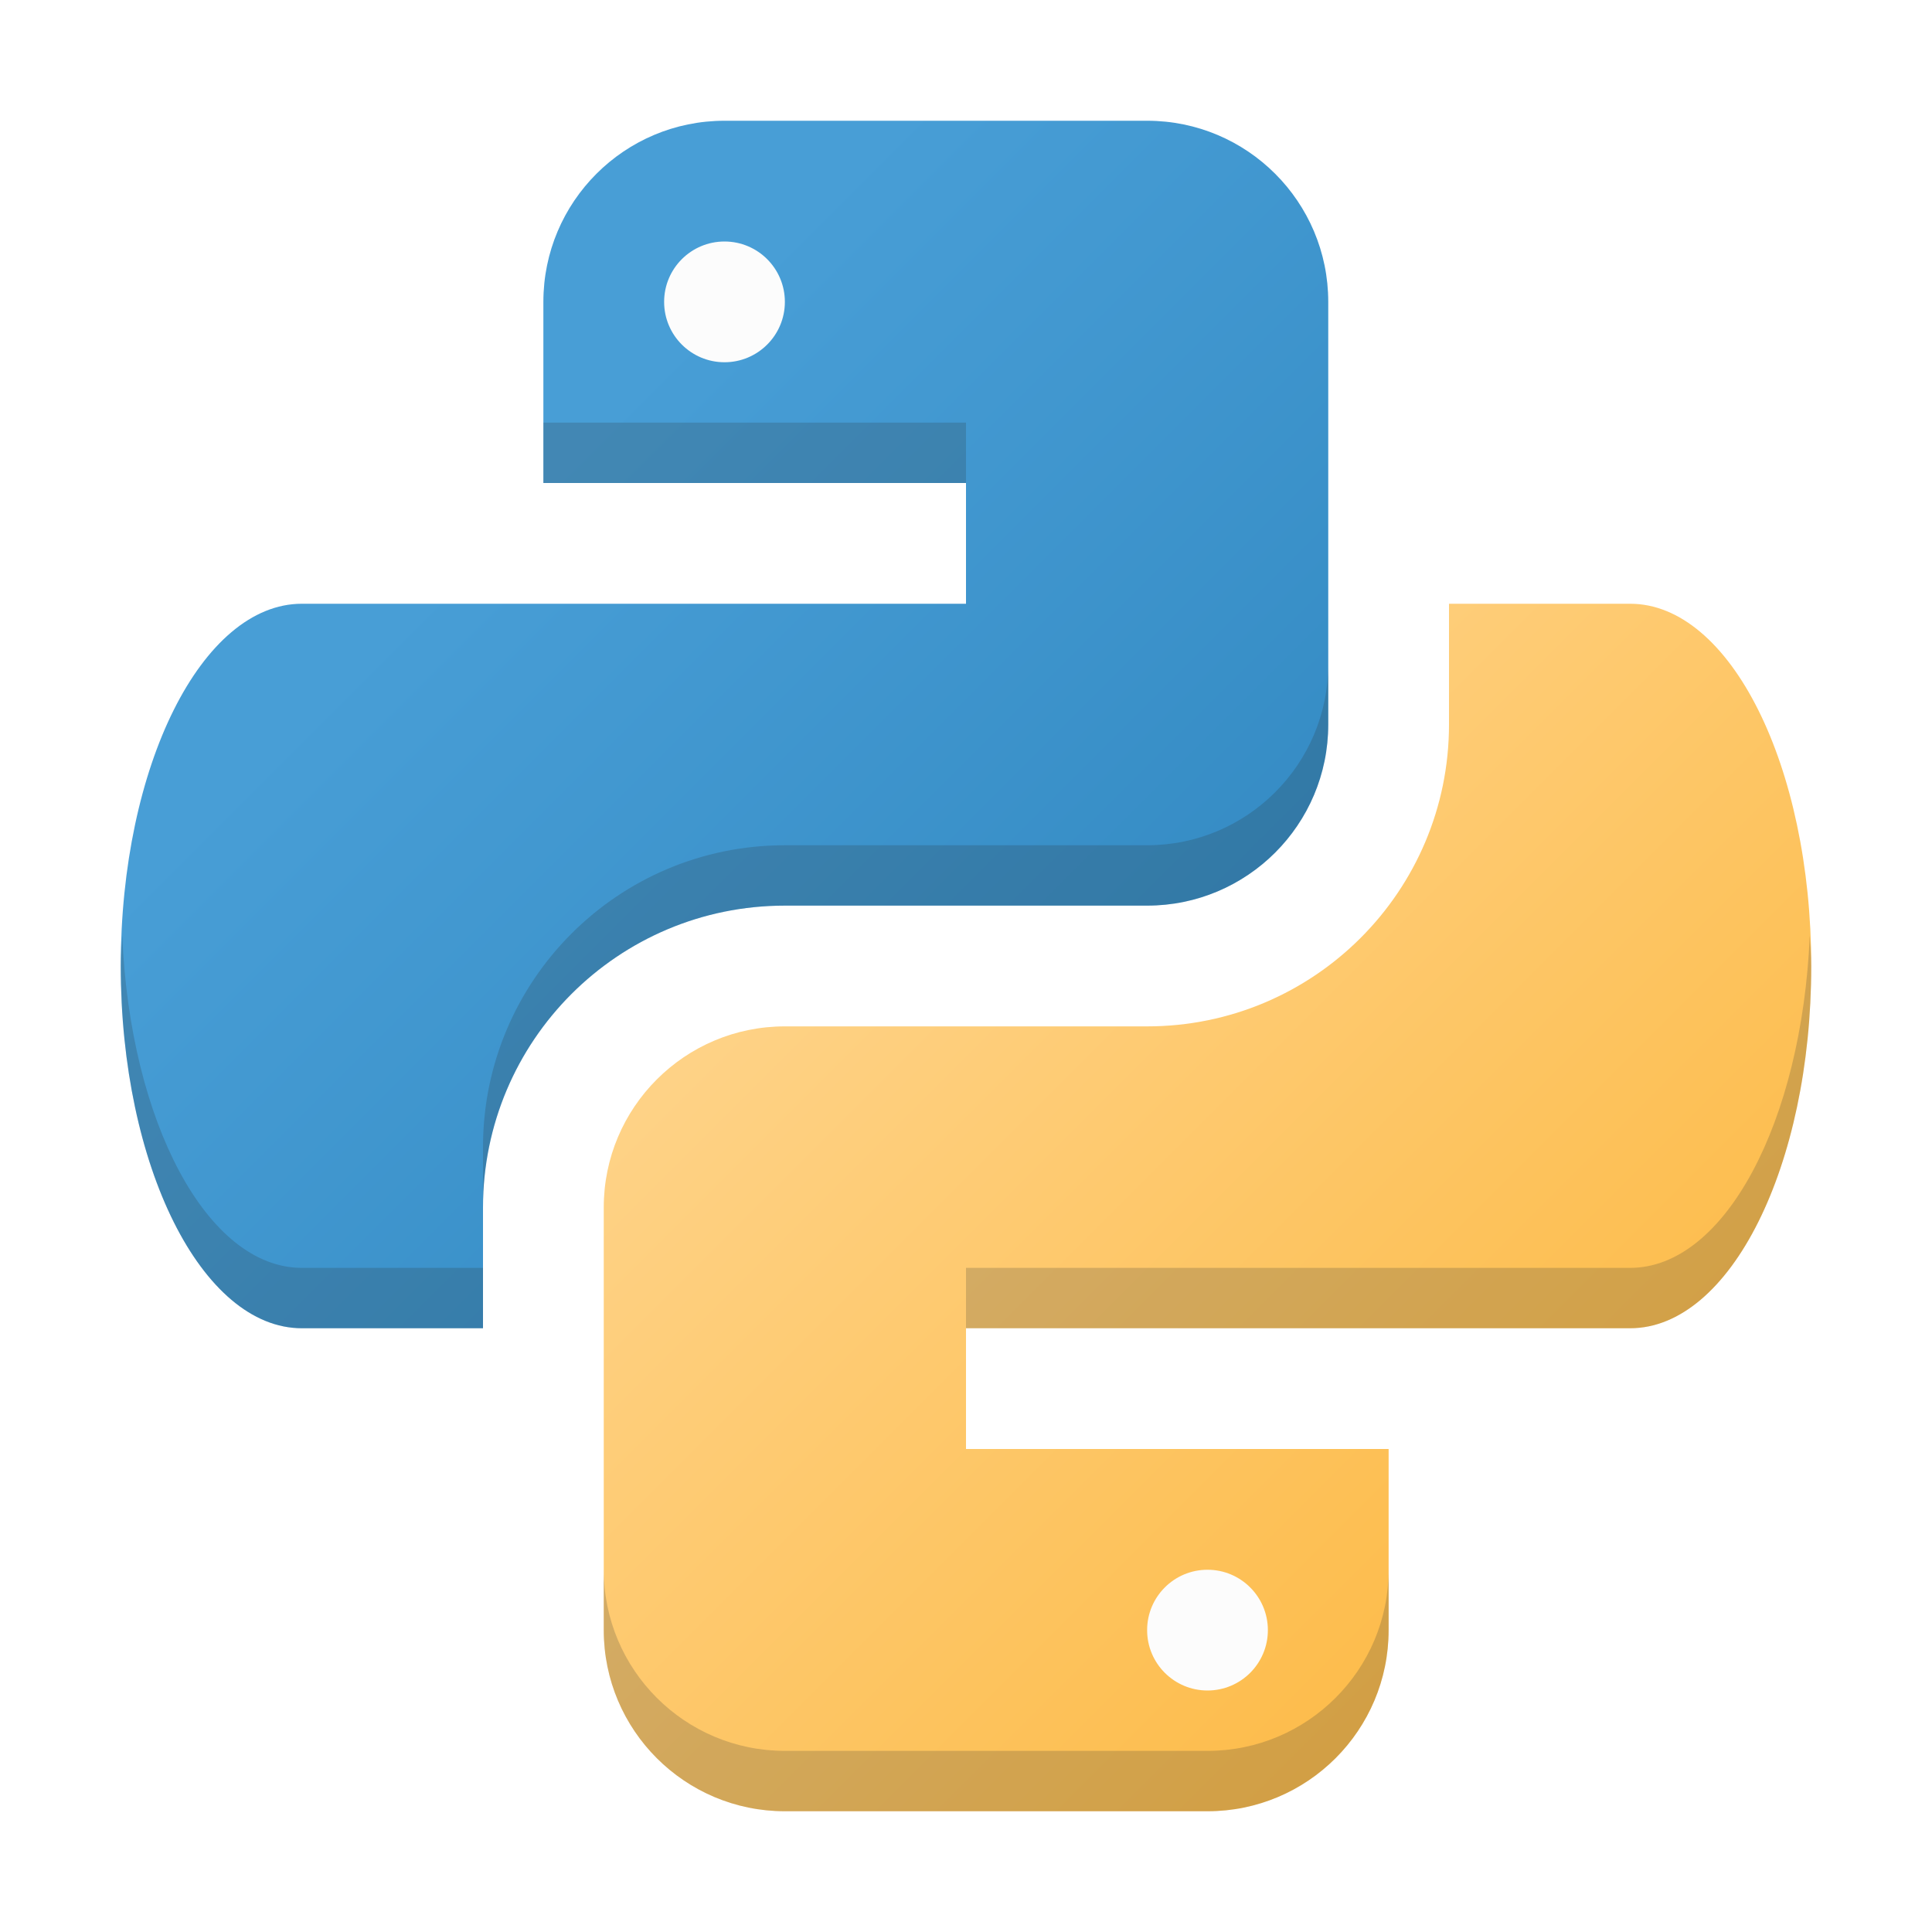
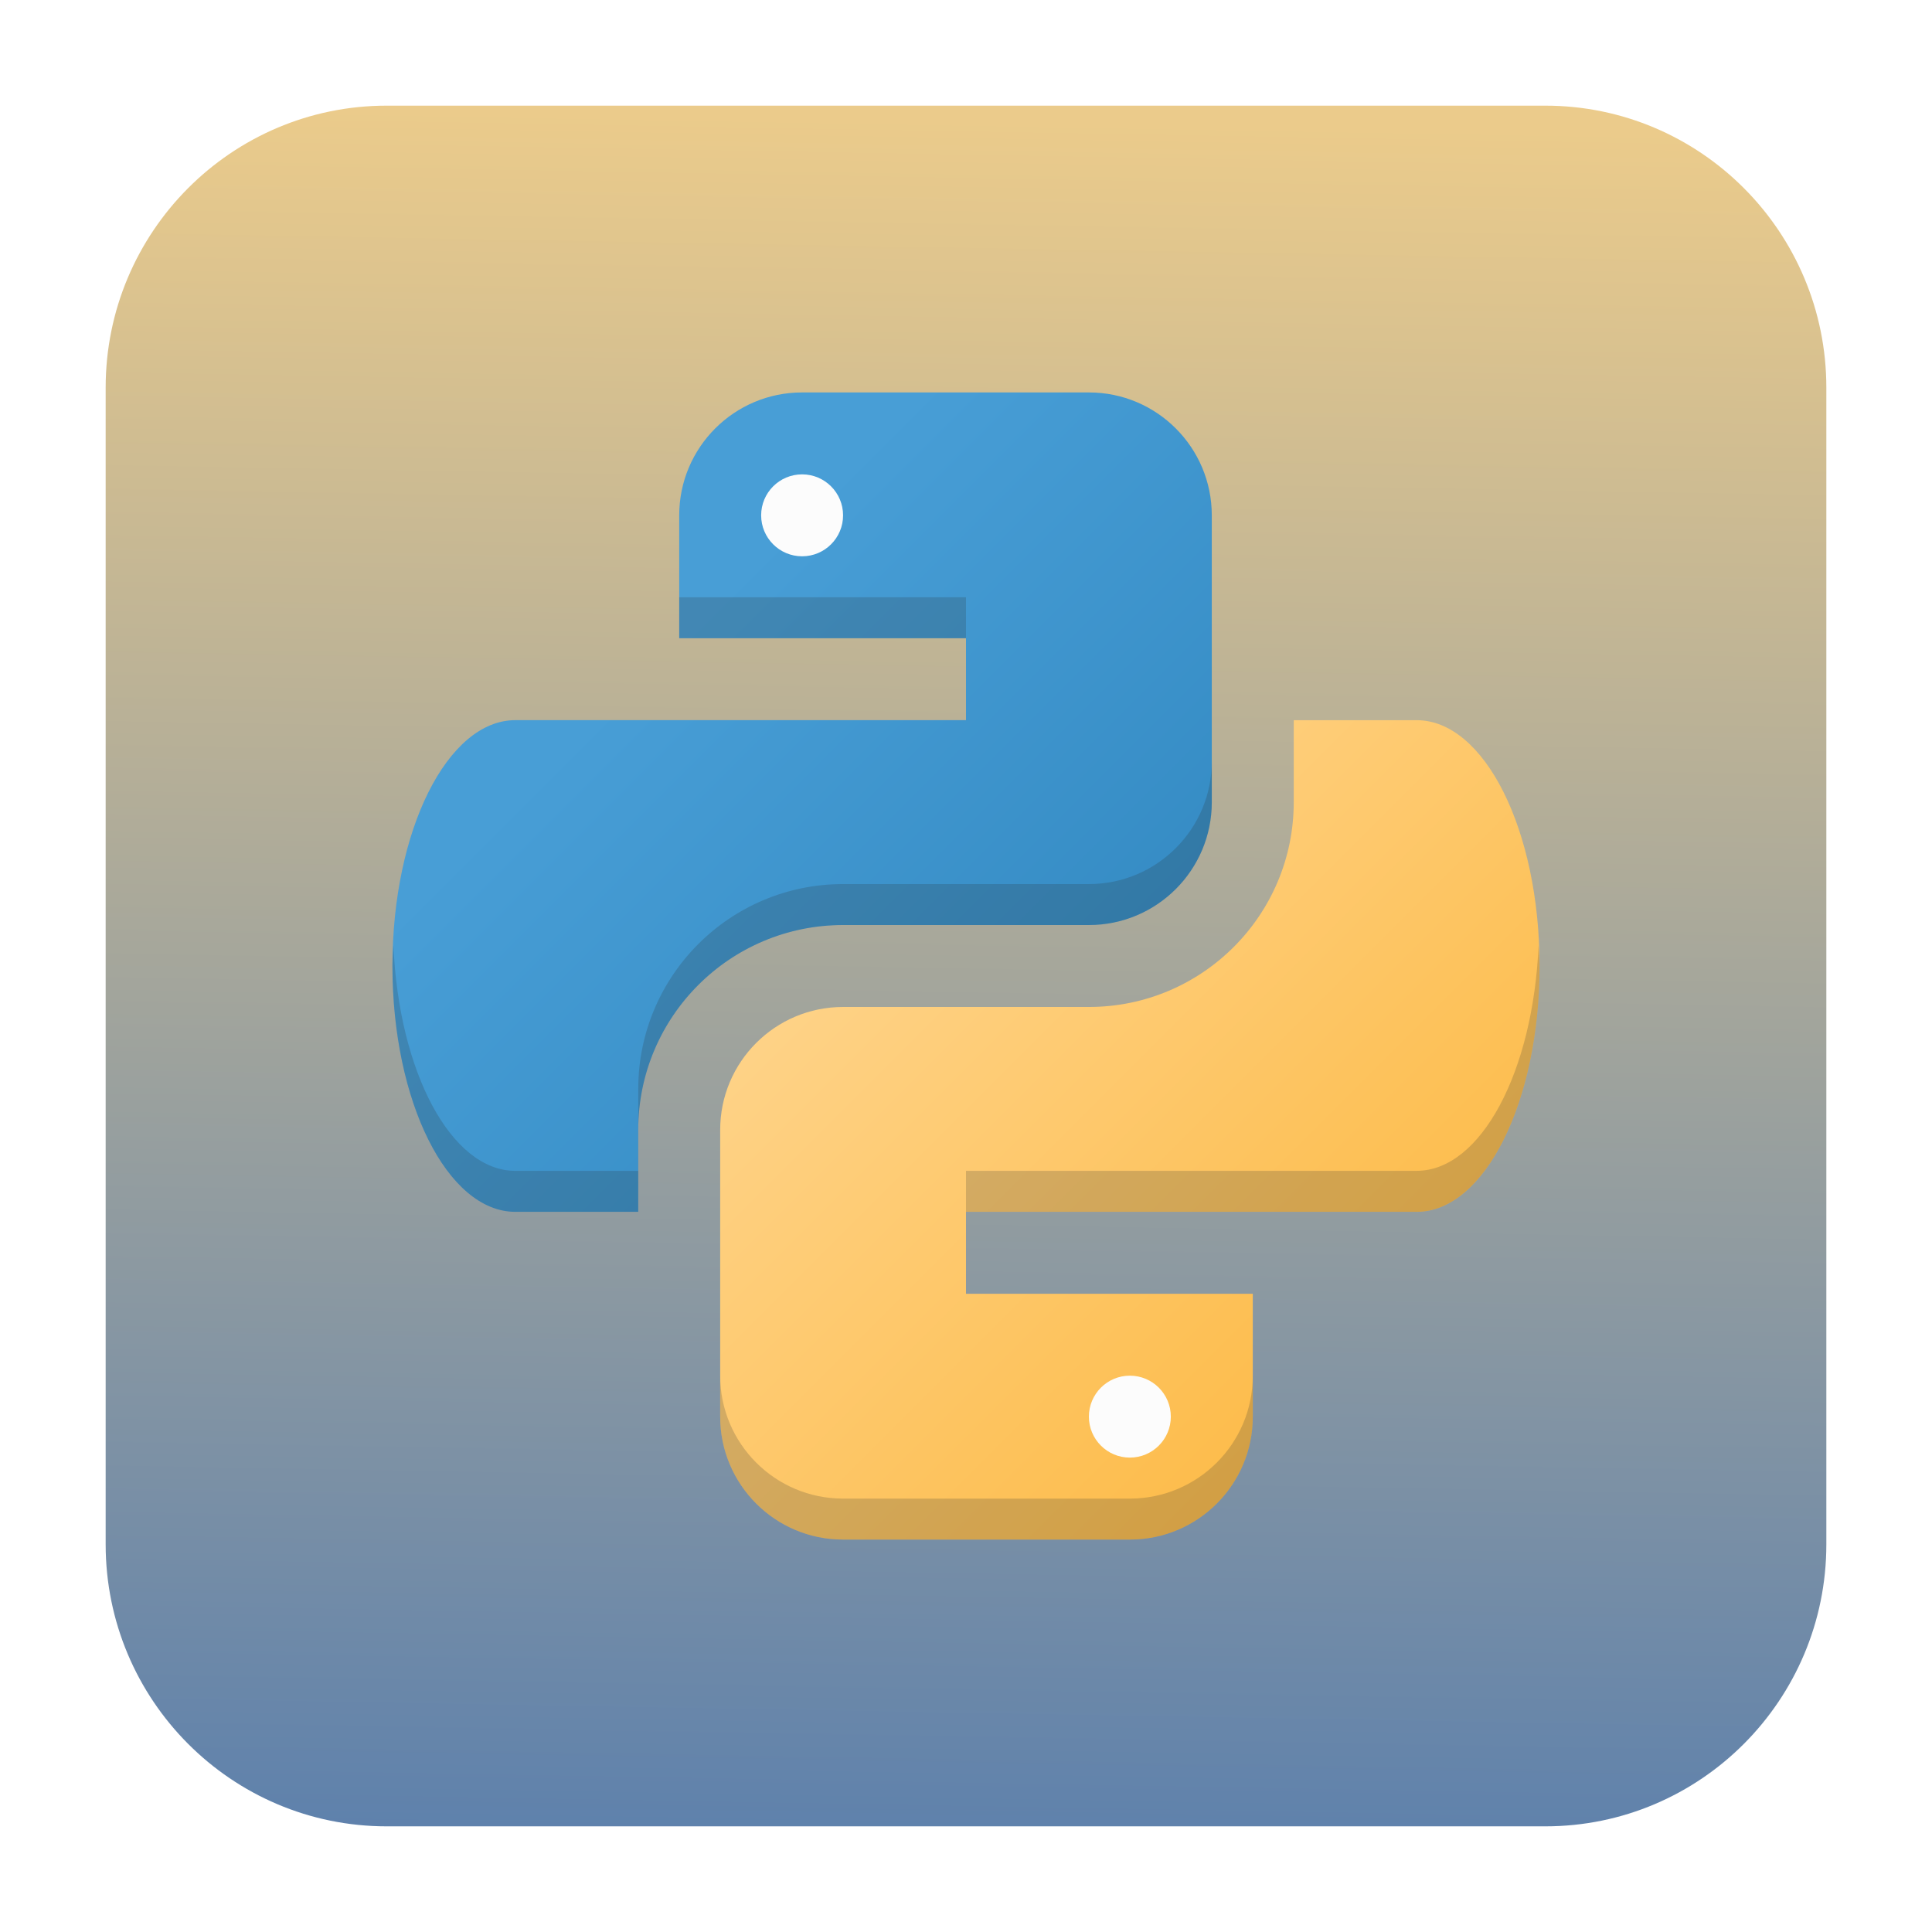
- <svg xmlns="http://www.w3.org/2000/svg" height="32" width="32">
-   <linearGradient id="b" gradientUnits="userSpaceOnUse" x1="53" x2="37.6" y1="-5.4" y2="-20.8">
-     <stop offset="0" stop-color="#2980b9" />
-     <stop offset="1" stop-color="#489ed6" />
+ <svg xmlns="http://www.w3.org/2000/svg" xmlns:xlink="http://www.w3.org/1999/xlink" height="64" width="64" version="1.1" id="svg18166">
+   <defs id="defs18170">
+     <linearGradient xlink:href="#linearGradient1051" id="linearGradient1053" x1="-98.535" y1="60.492" x2="-97.57" y2="5.492" gradientUnits="userSpaceOnUse" gradientTransform="matrix(1.036364,0,0,1.036364,135.1182,-1.692182)" />
+     <linearGradient id="linearGradient1051">
+       <stop style="stop-color:#5e81ac;stop-opacity:1;" offset="0" id="stop1047" />
+       <stop style="stop-color:#ebcb8b;stop-opacity:1;" offset="1" id="stop1049" />
+     </linearGradient>
+     <linearGradient id="linearGradient18752" gradientTransform="matrix(-1.357143,0,0,-1.357143,85.47132,4.043325)" gradientUnits="userSpaceOnUse" x1="10" x2="21" y1="3" y2="14">
+       <stop offset="0" stop-color="#fdbc4b" id="stop18153-5" />
+       <stop offset="1" stop-color="#fed286" id="stop18155-0" />
+     </linearGradient>
+     <linearGradient id="linearGradient18756" gradientUnits="userSpaceOnUse" x1="53" x2="37.6" y1="-5.4" y2="-20.8" gradientTransform="matrix(1.357143,0,0,1.357143,42.04275,-39.38524)">
+       <stop offset="0" stop-color="#2980b9" id="stop18148-9" />
+       <stop offset="1" stop-color="#489ed6" id="stop18150-6" />
+     </linearGradient>
+     <linearGradient xlink:href="#a" id="linearGradient18763" gradientUnits="userSpaceOnUse" gradientTransform="matrix(-1.357143,0,0,-1.357143,53.71428,53.71429)" x1="10" y1="3" x2="21" y2="14" />
+     <linearGradient xlink:href="#b" id="linearGradient18765" gradientUnits="userSpaceOnUse" gradientTransform="matrix(1.357143,0,0,1.357143,10.28571,10.28572)" x1="53" y1="-5.4" x2="37.6" y2="-20.8" />
+   </defs>
+   <linearGradient id="b" gradientUnits="userSpaceOnUse" x1="53" x2="37.6" y1="-5.4" y2="-20.8" gradientTransform="matrix(1.357143,0,0,1.357143,42.04275,-39.38524)">
+     <stop offset="0" stop-color="#2980b9" id="stop18148" />
+     <stop offset="1" stop-color="#489ed6" id="stop18150" />
  </linearGradient>
-   <linearGradient id="a" gradientTransform="rotate(180 16 16)" gradientUnits="userSpaceOnUse" x1="10" x2="21" y1="3" y2="14">
-     <stop offset="0" stop-color="#fdbc4b" />
-     <stop offset="1" stop-color="#fed286" />
+   <linearGradient id="a" gradientTransform="matrix(-1.357143,0,0,-1.357143,85.47132,4.043325)" gradientUnits="userSpaceOnUse" x1="10" x2="21" y1="3" y2="14">
+     <stop offset="0" stop-color="#fdbc4b" id="stop18153" />
+     <stop offset="1" stop-color="#fed286" id="stop18155" />
  </linearGradient>
-   <path d="M24 10v2a5 5 0 0 1-5 5h-6a3 3 0 0 0-3 3v7a3 3 0 0 0 3 3h7a3 3 0 0 0 3-3v-3h-7v-2h11c1.657 0 3-2.686 3-6s-1.343-6-3-6z" fill="url(#a)" fill-rule="evenodd" />
-   <path d="M12 2a3 3 0 0 0-3 3v3h7v2H5c-1.657 0-3 2.686-3 6s1.343 6 3 6h3v-2a5 5 0 0 1 5-5h6a3 3 0 0 0 3-3V5a3 3 0 0 0-3-3z" fill="url(#b)" fill-rule="evenodd" />
-   <path d="M12 4a1 1 0 0 0-1 1 1 1 0 0 0 1 1 1 1 0 0 0 1-1 1 1 0 0 0-1-1zm9 23a1 1 0 0 1-1 1 1 1 0 0 1-1-1 1 1 0 0 1 1-1 1 1 0 0 1 1 1z" fill="#fcfcfc" />
-   <path d="M29.975 15.5C29.845 18.576 28.57 21 27 21H16v1h11c1.657 0 3-2.686 3-6 0-.171-.018-.332-.025-.5zM10 26v1a3 3 0 0 0 3 3h7a3 3 0 0 0 3-3v-1a3 3 0 0 1-3 3h-7a3 3 0 0 1-3-3zM9 7v1h7V7zm13 4a3 3 0 0 1-3 3h-6a5 5 0 0 0-5 5v1a5 5 0 0 1 5-5h6a3 3 0 0 0 3-3zM2.025 15.5c-.007.168-.025.329-.025.5 0 3.314 1.343 6 3 6h3v-1H5c-1.571 0-2.846-2.424-2.975-5.5z" fill="#292c2f" fill-rule="evenodd" opacity=".2" />
+   <rect ry="9.343" y="3.5" x="3.5" height="57" width="57" id="rect1045" style="fill:url(#linearGradient1053);fill-opacity:1;stroke-width:2.844;stroke-linecap:round" rx="9.312" />
+   <path d="m 42.857,23.857 v 2.714 a 6.786,6.786 0 0 1 -6.786,6.786 h -8.143 a 4.071,4.071 0 0 0 -4.071,4.071 v 9.5 A 4.071,4.071 0 0 0 27.929,51 h 9.5 A 4.071,4.071 0 0 0 41.5,46.929 V 42.857 H 32 v -2.714 h 14.929 c 2.249,0 4.071,-3.645 4.071,-8.143 0,-4.498 -1.823,-8.143 -4.071,-8.143 z" fill="url(#a)" fill-rule="evenodd" id="path18158-3" style="fill:url(#linearGradient18763);stroke-width:1.357" />
+   <path d="M 26.571,13 A 4.071,4.071 0 0 0 22.5,17.071 v 4.071 H 32 v 2.714 H 17.071 C 14.823,23.857 13,27.502 13,32 c 0,4.498 1.823,8.143 4.071,8.143 h 4.071 v -2.714 a 6.786,6.786 0 0 1 6.786,-6.786 h 8.143 a 4.071,4.071 0 0 0 4.071,-4.071 v -9.5 A 4.071,4.071 0 0 0 36.071,13 Z" fill="url(#b)" fill-rule="evenodd" id="path18160-8" style="fill:url(#linearGradient18765);stroke-width:1.357" />
+   <path d="m 26.571,15.714 a 1.357,1.357 0 0 0 -1.357,1.357 1.357,1.357 0 0 0 1.357,1.357 1.357,1.357 0 0 0 1.357,-1.357 1.357,1.357 0 0 0 -1.357,-1.357 z m 12.214,31.214 a 1.357,1.357 0 0 1 -1.357,1.357 1.357,1.357 0 0 1 -1.357,-1.357 1.357,1.357 0 0 1 1.357,-1.357 1.357,1.357 0 0 1 1.357,1.357 z" fill="#fcfcfc" id="path18162-5" style="stroke-width:1.357" />
+   <path d="m 50.966,31.321 c -0.176,4.175 -1.907,7.464 -4.037,7.464 H 32 v 1.357 h 14.929 c 2.249,0 4.071,-3.645 4.071,-8.143 0,-0.232 -0.024,-0.451 -0.034,-0.679 z m -27.109,14.25 v 1.357 A 4.071,4.071 0 0 0 27.929,51 h 9.5 A 4.071,4.071 0 0 0 41.5,46.929 v -1.357 a 4.071,4.071 0 0 1 -4.071,4.071 h -9.5 A 4.071,4.071 0 0 1 23.857,45.571 Z M 22.5,19.786 v 1.357 H 32 v -1.357 z m 17.643,5.429 a 4.071,4.071 0 0 1 -4.071,4.071 h -8.143 a 6.786,6.786 0 0 0 -6.786,6.786 v 1.357 a 6.786,6.786 0 0 1 6.786,-6.786 h 8.143 a 4.071,4.071 0 0 0 4.071,-4.071 z M 13.034,31.321 C 13.024,31.549 13,31.768 13,32 c 0,4.498 1.823,8.143 4.071,8.143 h 4.071 v -1.357 h -4.071 c -2.132,0 -3.862,-3.29 -4.037,-7.464 z" fill="#292c2f" fill-rule="evenodd" opacity="0.2" id="path18164-6" style="stroke-width:1.357" />
</svg>
